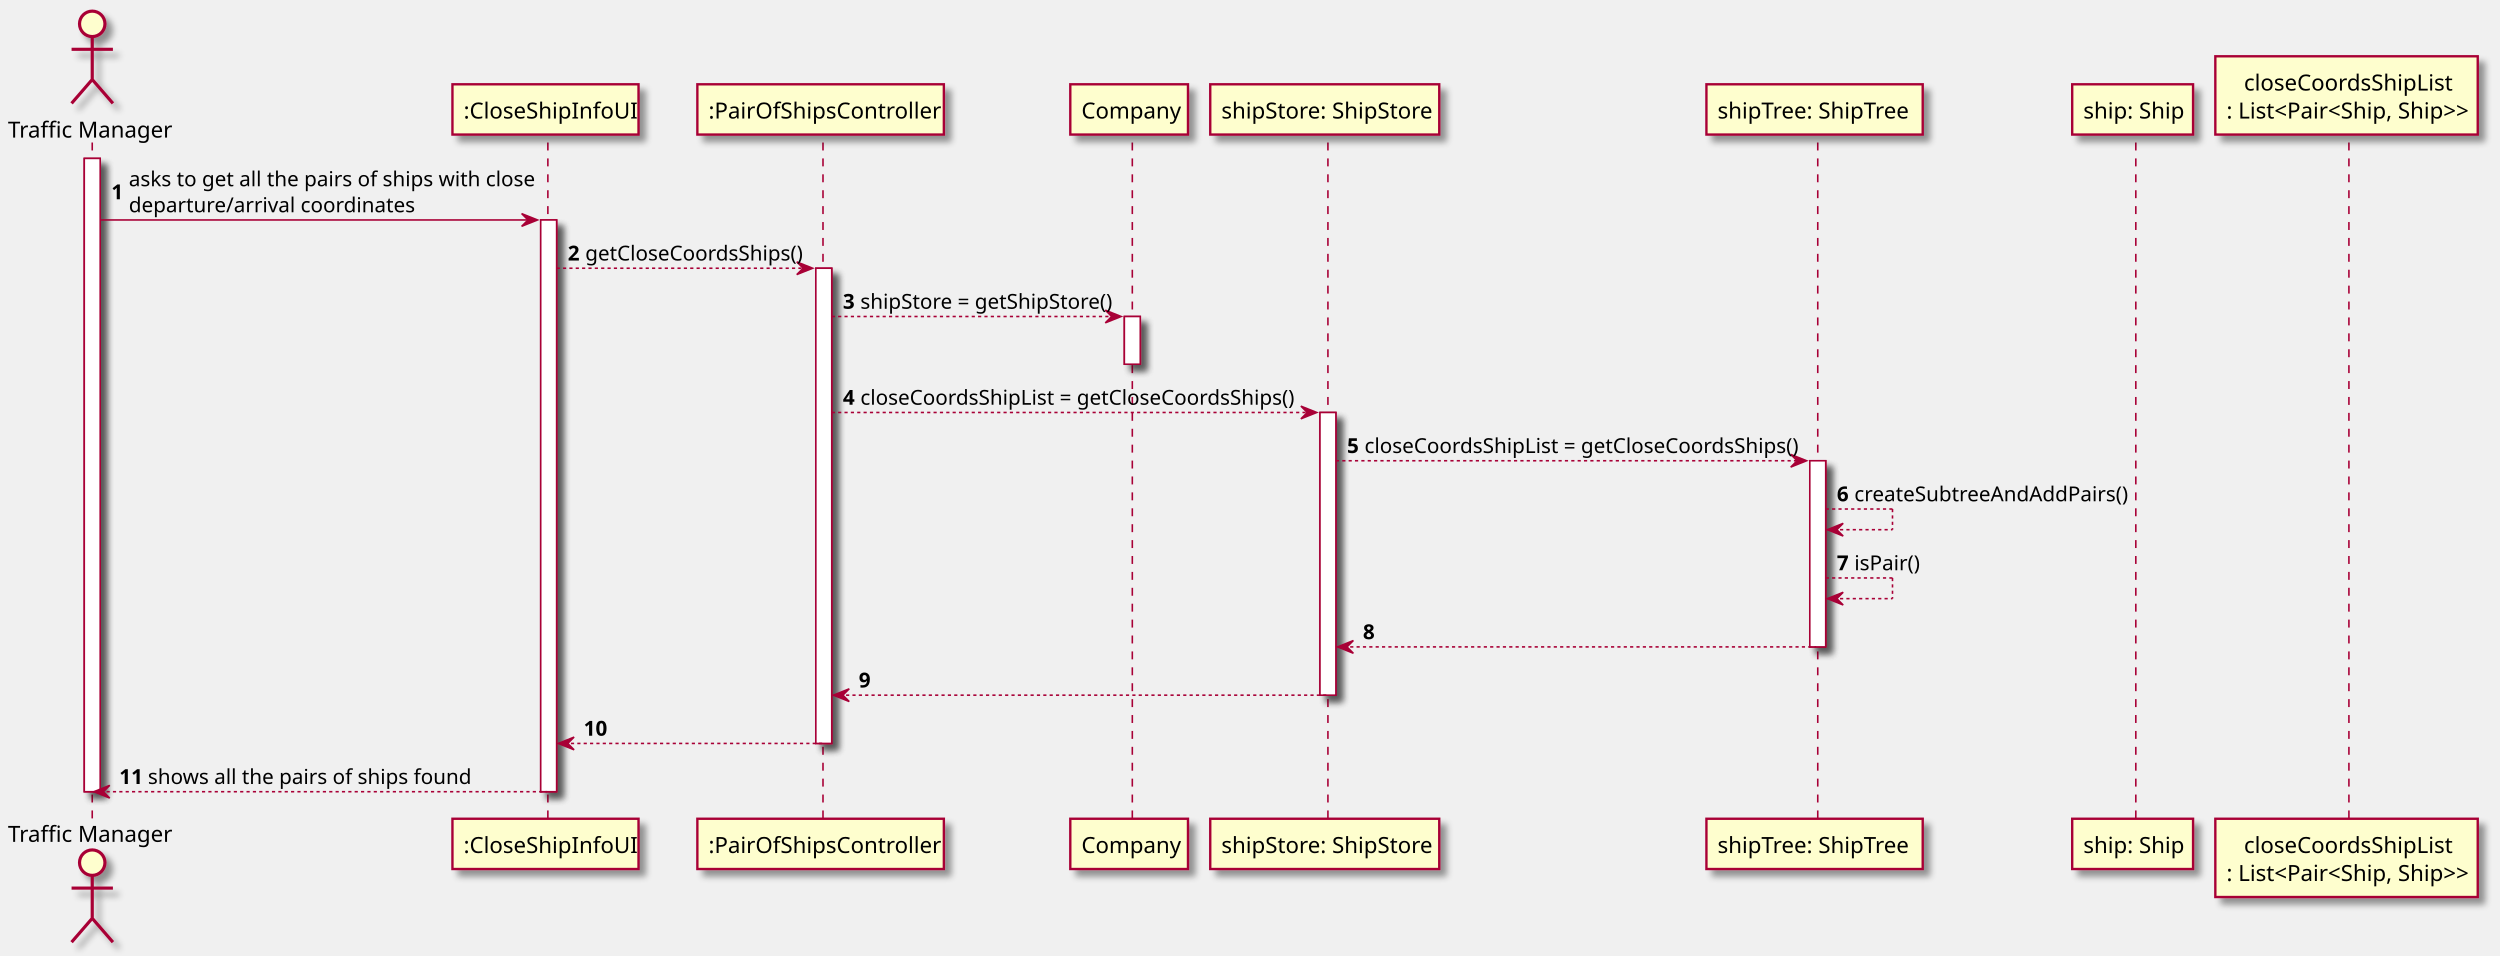
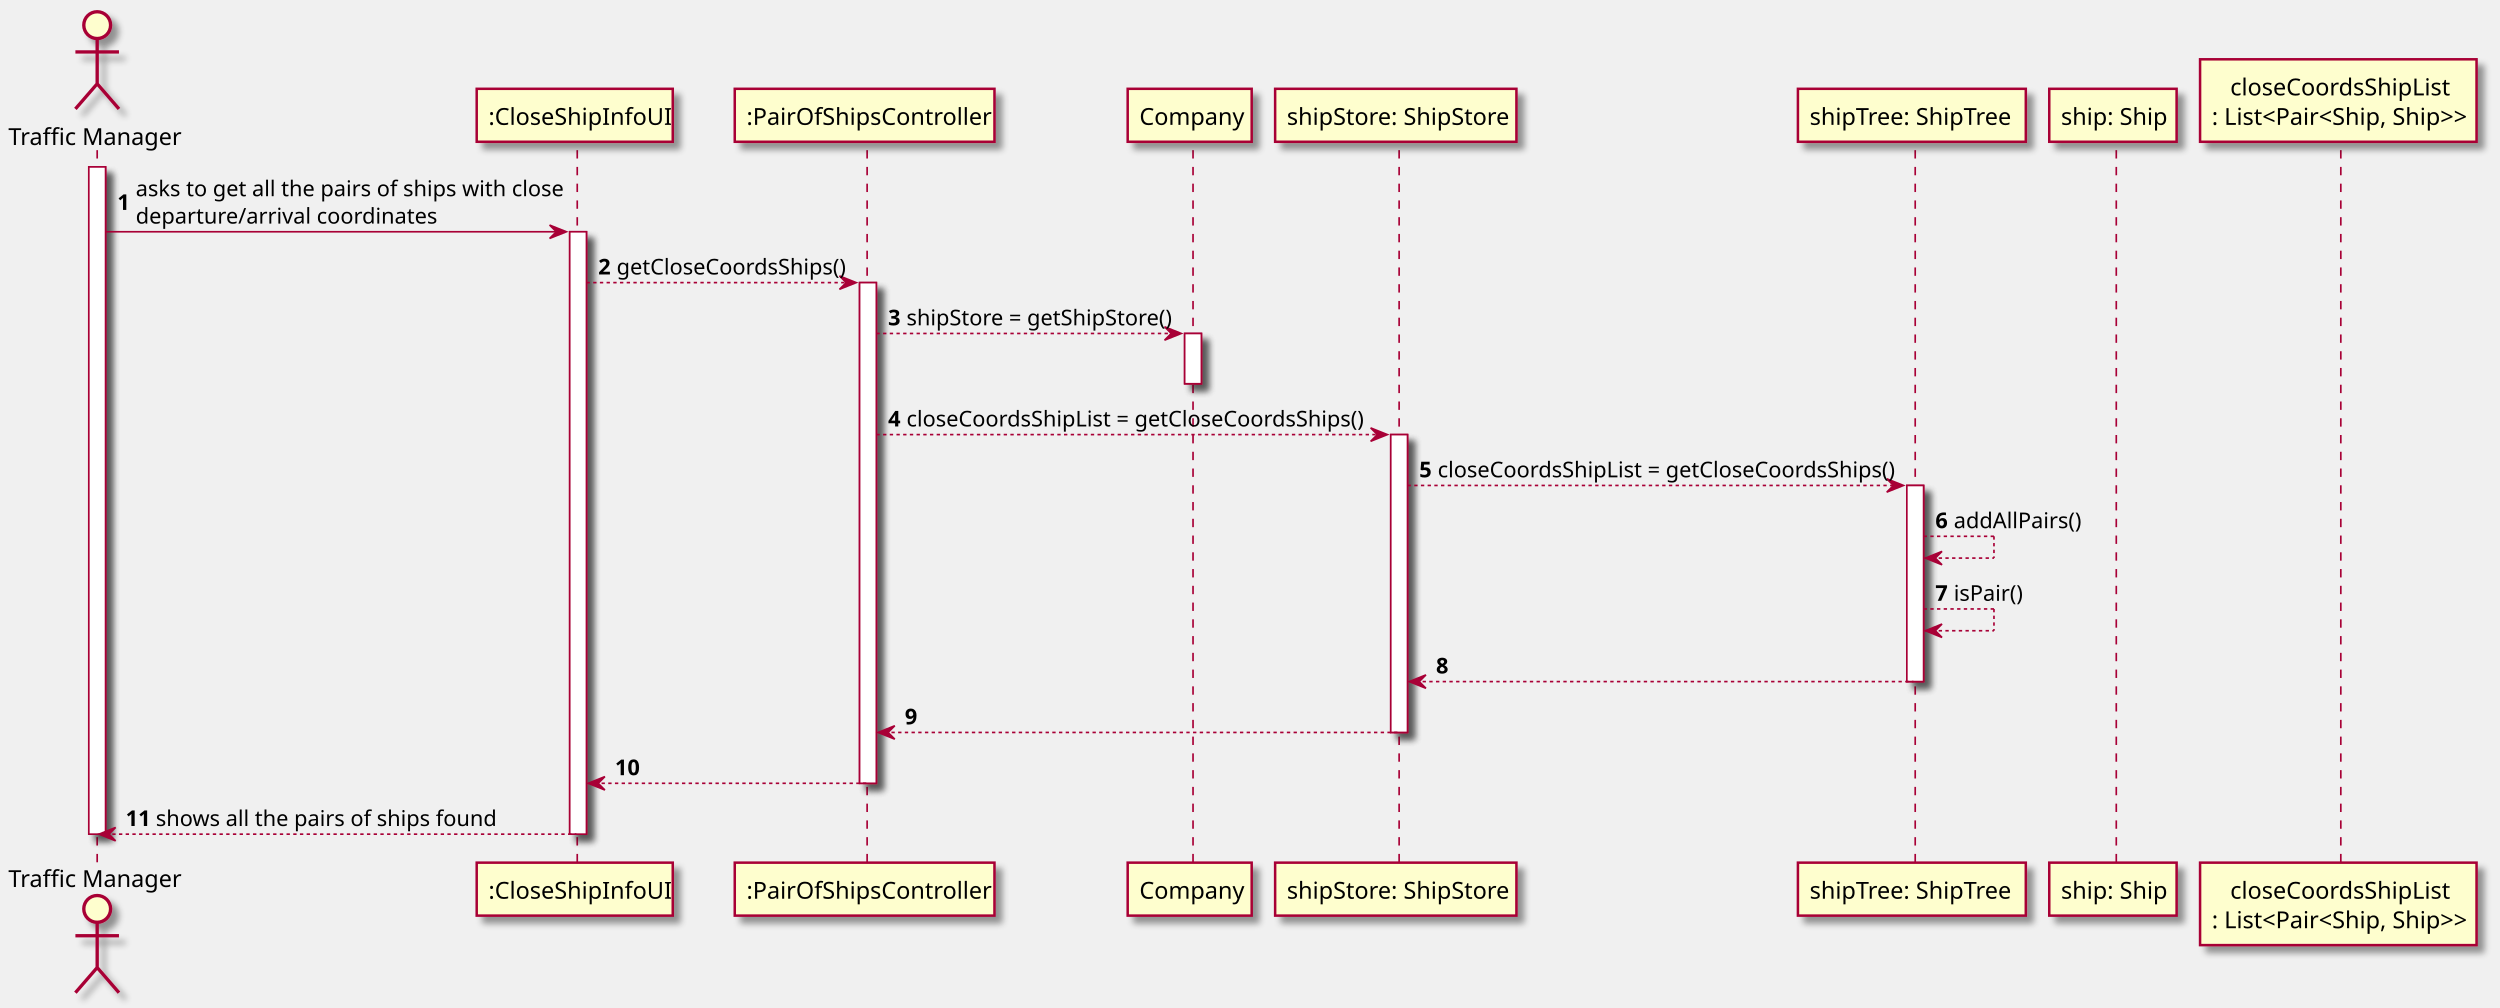
- <svg xmlns="http://www.w3.org/2000/svg" contentScriptType="application/ecmascript" contentStyleType="text/css" height="601px" preserveAspectRatio="none" style="width:1572px;height:601px;background:#FFFFFF;" version="1.1" viewBox="0 0 1572 601" width="1572px" zoomAndPan="magnify">
+ <svg xmlns="http://www.w3.org/2000/svg" contentScriptType="application/ecmascript" contentStyleType="text/css" height="601px" preserveAspectRatio="none" style="width:1492px;height:601px;background:#FFFFFF;" version="1.1" viewBox="0 0 1492 601" width="1492px" zoomAndPan="magnify">
  <defs>
-     <filter height="300%" id="f1p5r7v0mhlsbv" width="300%" x="-1" y="-1">
+     <filter height="300%" id="fopktgp6m2mrx" width="300%" x="-1" y="-1">
      <feGaussianBlur result="blurOut" stdDeviation="2.0" />
      <feColorMatrix in="blurOut" result="blurOut2" type="matrix" values="0 0 0 0 0 0 0 0 0 0 0 0 0 0 0 0 0 0 .4 0" />
      <feOffset dx="4.0" dy="4.0" in="blurOut2" result="blurOut3" />
      <feBlend in="SourceGraphic" in2="blurOut3" mode="normal" />
    </filter>
  </defs>
  <g>
-     <rect fill="#FFFFFF" filter="url(#f1p5r7v0mhlsbv)" height="398.219" style="stroke:#A80036;stroke-width:1.0;" width="10" x="53" y="99.609" />
-     <rect fill="#FFFFFF" filter="url(#f1p5r7v0mhlsbv)" height="359.516" style="stroke:#A80036;stroke-width:1.0;" width="10" x="340" y="138.312" />
-     <rect fill="#FFFFFF" filter="url(#f1p5r7v0mhlsbv)" height="298.812" style="stroke:#A80036;stroke-width:1.0;" width="10" x="513" y="168.664" />
-     <rect fill="#FFFFFF" filter="url(#f1p5r7v0mhlsbv)" height="30" style="stroke:#A80036;stroke-width:1.0;" width="10" x="707" y="199.016" />
-     <rect fill="#FFFFFF" filter="url(#f1p5r7v0mhlsbv)" height="177.758" style="stroke:#A80036;stroke-width:1.0;" width="10" x="830" y="259.367" />
-     <rect fill="#FFFFFF" filter="url(#f1p5r7v0mhlsbv)" height="117.055" style="stroke:#A80036;stroke-width:1.0;" width="10" x="1138" y="289.719" />
+     <rect fill="#FFFFFF" filter="url(#fopktgp6m2mrx)" height="398.219" style="stroke:#A80036;stroke-width:1.0;" width="10" x="53" y="99.609" />
+     <rect fill="#FFFFFF" filter="url(#fopktgp6m2mrx)" height="359.516" style="stroke:#A80036;stroke-width:1.0;" width="10" x="340" y="138.312" />
+     <rect fill="#FFFFFF" filter="url(#fopktgp6m2mrx)" height="298.812" style="stroke:#A80036;stroke-width:1.0;" width="10" x="513" y="168.664" />
+     <rect fill="#FFFFFF" filter="url(#fopktgp6m2mrx)" height="30" style="stroke:#A80036;stroke-width:1.0;" width="10" x="707" y="199.016" />
+     <rect fill="#FFFFFF" filter="url(#fopktgp6m2mrx)" height="177.758" style="stroke:#A80036;stroke-width:1.0;" width="10" x="830" y="259.367" />
+     <rect fill="#FFFFFF" filter="url(#fopktgp6m2mrx)" height="117.055" style="stroke:#A80036;stroke-width:1.0;" width="10" x="1138" y="289.719" />
    <line style="stroke:#A80036;stroke-width:1.0;stroke-dasharray:5.0,5.0;" x1="58" x2="58" y1="89.609" y2="515.828" />
    <line style="stroke:#A80036;stroke-width:1.0;stroke-dasharray:5.0,5.0;" x1="344.5" x2="344.5" y1="89.609" y2="515.828" />
    <line style="stroke:#A80036;stroke-width:1.0;stroke-dasharray:5.0,5.0;" x1="517.5" x2="517.5" y1="89.609" y2="515.828" />
    <line style="stroke:#A80036;stroke-width:1.0;stroke-dasharray:5.0,5.0;" x1="712" x2="712" y1="89.609" y2="515.828" />
    <line style="stroke:#A80036;stroke-width:1.0;stroke-dasharray:5.0,5.0;" x1="835" x2="835" y1="89.609" y2="515.828" />
    <line style="stroke:#A80036;stroke-width:1.0;stroke-dasharray:5.0,5.0;" x1="1143" x2="1143" y1="89.609" y2="515.828" />
-     <line style="stroke:#A80036;stroke-width:1.0;stroke-dasharray:5.0,5.0;" x1="1343" x2="1343" y1="89.609" y2="515.828" />
-     <line style="stroke:#A80036;stroke-width:1.0;stroke-dasharray:5.0,5.0;" x1="1477" x2="1477" y1="89.609" y2="515.828" />
+     <line style="stroke:#A80036;stroke-width:1.0;stroke-dasharray:5.0,5.0;" x1="1263" x2="1263" y1="89.609" y2="515.828" />
+     <line style="stroke:#A80036;stroke-width:1.0;stroke-dasharray:5.0,5.0;" x1="1397" x2="1397" y1="89.609" y2="515.828" />
    <text fill="#000000" font-family="sans-serif" font-size="14" lengthAdjust="spacing" textLength="100" x="5" y="86.533">Traffic Manager</text>
-     <ellipse cx="58" cy="15" fill="#FEFECE" filter="url(#f1p5r7v0mhlsbv)" rx="8" ry="8" style="stroke:#A80036;stroke-width:2.0;" />
-     <path d="M58,23 L58,50 M45,31 L71,31 M58,50 L45,65 M58,50 L71,65 " fill="none" filter="url(#f1p5r7v0mhlsbv)" style="stroke:#A80036;stroke-width:2.0;" />
+     <ellipse cx="58" cy="15" fill="#FEFECE" filter="url(#fopktgp6m2mrx)" rx="8" ry="8" style="stroke:#A80036;stroke-width:2.0;" />
+     <path d="M58,23 L58,50 M45,31 L71,31 M58,50 L45,65 M58,50 L71,65 " fill="none" filter="url(#fopktgp6m2mrx)" style="stroke:#A80036;stroke-width:2.0;" />
    <text fill="#000000" font-family="sans-serif" font-size="14" lengthAdjust="spacing" textLength="100" x="5" y="529.361">Traffic Manager</text>
-     <ellipse cx="58" cy="542.438" fill="#FEFECE" filter="url(#f1p5r7v0mhlsbv)" rx="8" ry="8" style="stroke:#A80036;stroke-width:2.0;" />
-     <path d="M58,550.438 L58,577.438 M45,558.438 L71,558.438 M58,577.438 L45,592.438 M58,577.438 L71,592.438 " fill="none" filter="url(#f1p5r7v0mhlsbv)" style="stroke:#A80036;stroke-width:2.0;" />
-     <rect fill="#FEFECE" filter="url(#f1p5r7v0mhlsbv)" height="31.609" style="stroke:#A80036;stroke-width:1.5;" width="117" x="284.5" y="53" />
+     <ellipse cx="58" cy="542.438" fill="#FEFECE" filter="url(#fopktgp6m2mrx)" rx="8" ry="8" style="stroke:#A80036;stroke-width:2.0;" />
+     <path d="M58,550.438 L58,577.438 M45,558.438 L71,558.438 M58,577.438 L45,592.438 M58,577.438 L71,592.438 " fill="none" filter="url(#fopktgp6m2mrx)" style="stroke:#A80036;stroke-width:2.0;" />
+     <rect fill="#FEFECE" filter="url(#fopktgp6m2mrx)" height="31.609" style="stroke:#A80036;stroke-width:1.5;" width="117" x="284.5" y="53" />
    <text fill="#000000" font-family="sans-serif" font-size="14" lengthAdjust="spacing" textLength="103" x="291.5" y="74.533">:CloseShipInfoUI</text>
-     <rect fill="#FEFECE" filter="url(#f1p5r7v0mhlsbv)" height="31.609" style="stroke:#A80036;stroke-width:1.5;" width="117" x="284.5" y="514.828" />
+     <rect fill="#FEFECE" filter="url(#fopktgp6m2mrx)" height="31.609" style="stroke:#A80036;stroke-width:1.5;" width="117" x="284.5" y="514.828" />
    <text fill="#000000" font-family="sans-serif" font-size="14" lengthAdjust="spacing" textLength="103" x="291.5" y="536.361">:CloseShipInfoUI</text>
-     <rect fill="#FEFECE" filter="url(#f1p5r7v0mhlsbv)" height="31.609" style="stroke:#A80036;stroke-width:1.5;" width="155" x="438.5" y="53" />
+     <rect fill="#FEFECE" filter="url(#fopktgp6m2mrx)" height="31.609" style="stroke:#A80036;stroke-width:1.5;" width="155" x="438.5" y="53" />
    <text fill="#000000" font-family="sans-serif" font-size="14" lengthAdjust="spacing" textLength="141" x="445.5" y="74.533">:PairOfShipsController</text>
-     <rect fill="#FEFECE" filter="url(#f1p5r7v0mhlsbv)" height="31.609" style="stroke:#A80036;stroke-width:1.5;" width="155" x="438.5" y="514.828" />
+     <rect fill="#FEFECE" filter="url(#fopktgp6m2mrx)" height="31.609" style="stroke:#A80036;stroke-width:1.5;" width="155" x="438.5" y="514.828" />
    <text fill="#000000" font-family="sans-serif" font-size="14" lengthAdjust="spacing" textLength="141" x="445.5" y="536.361">:PairOfShipsController</text>
-     <rect fill="#FEFECE" filter="url(#f1p5r7v0mhlsbv)" height="31.609" style="stroke:#A80036;stroke-width:1.5;" width="74" x="673" y="53" />
+     <rect fill="#FEFECE" filter="url(#fopktgp6m2mrx)" height="31.609" style="stroke:#A80036;stroke-width:1.5;" width="74" x="673" y="53" />
    <text fill="#000000" font-family="sans-serif" font-size="14" lengthAdjust="spacing" textLength="60" x="680" y="74.533">Company</text>
-     <rect fill="#FEFECE" filter="url(#f1p5r7v0mhlsbv)" height="31.609" style="stroke:#A80036;stroke-width:1.5;" width="74" x="673" y="514.828" />
+     <rect fill="#FEFECE" filter="url(#fopktgp6m2mrx)" height="31.609" style="stroke:#A80036;stroke-width:1.5;" width="74" x="673" y="514.828" />
    <text fill="#000000" font-family="sans-serif" font-size="14" lengthAdjust="spacing" textLength="60" x="680" y="536.361">Company</text>
-     <rect fill="#FEFECE" filter="url(#f1p5r7v0mhlsbv)" height="31.609" style="stroke:#A80036;stroke-width:1.5;" width="144" x="761" y="53" />
+     <rect fill="#FEFECE" filter="url(#fopktgp6m2mrx)" height="31.609" style="stroke:#A80036;stroke-width:1.5;" width="144" x="761" y="53" />
    <text fill="#000000" font-family="sans-serif" font-size="14" lengthAdjust="spacing" textLength="130" x="768" y="74.533">shipStore: ShipStore</text>
-     <rect fill="#FEFECE" filter="url(#f1p5r7v0mhlsbv)" height="31.609" style="stroke:#A80036;stroke-width:1.5;" width="144" x="761" y="514.828" />
+     <rect fill="#FEFECE" filter="url(#fopktgp6m2mrx)" height="31.609" style="stroke:#A80036;stroke-width:1.5;" width="144" x="761" y="514.828" />
    <text fill="#000000" font-family="sans-serif" font-size="14" lengthAdjust="spacing" textLength="130" x="768" y="536.361">shipStore: ShipStore</text>
-     <rect fill="#FEFECE" filter="url(#f1p5r7v0mhlsbv)" height="31.609" style="stroke:#A80036;stroke-width:1.5;" width="136" x="1073" y="53" />
+     <rect fill="#FEFECE" filter="url(#fopktgp6m2mrx)" height="31.609" style="stroke:#A80036;stroke-width:1.5;" width="136" x="1073" y="53" />
    <text fill="#000000" font-family="sans-serif" font-size="14" lengthAdjust="spacing" textLength="122" x="1080" y="74.533">shipTree: ShipTree</text>
-     <rect fill="#FEFECE" filter="url(#f1p5r7v0mhlsbv)" height="31.609" style="stroke:#A80036;stroke-width:1.5;" width="136" x="1073" y="514.828" />
+     <rect fill="#FEFECE" filter="url(#fopktgp6m2mrx)" height="31.609" style="stroke:#A80036;stroke-width:1.5;" width="136" x="1073" y="514.828" />
    <text fill="#000000" font-family="sans-serif" font-size="14" lengthAdjust="spacing" textLength="122" x="1080" y="536.361">shipTree: ShipTree</text>
-     <rect fill="#FEFECE" filter="url(#f1p5r7v0mhlsbv)" height="31.609" style="stroke:#A80036;stroke-width:1.5;" width="76" x="1303" y="53" />
-     <text fill="#000000" font-family="sans-serif" font-size="14" lengthAdjust="spacing" textLength="62" x="1310" y="74.533">ship: Ship</text>
-     <rect fill="#FEFECE" filter="url(#f1p5r7v0mhlsbv)" height="31.609" style="stroke:#A80036;stroke-width:1.5;" width="76" x="1303" y="514.828" />
-     <text fill="#000000" font-family="sans-serif" font-size="14" lengthAdjust="spacing" textLength="62" x="1310" y="536.361">ship: Ship</text>
-     <rect fill="#FEFECE" filter="url(#f1p5r7v0mhlsbv)" height="49.219" style="stroke:#A80036;stroke-width:1.5;" width="165" x="1393" y="35.391" />
-     <text fill="#000000" font-family="sans-serif" font-size="14" lengthAdjust="spacing" textLength="129" x="1411" y="56.924">closeCoordsShipList</text>
-     <text fill="#000000" font-family="sans-serif" font-size="14" lengthAdjust="spacing" textLength="151" x="1400" y="74.533">: List&lt;Pair&lt;Ship, Ship&gt;&gt;</text>
-     <rect fill="#FEFECE" filter="url(#f1p5r7v0mhlsbv)" height="49.219" style="stroke:#A80036;stroke-width:1.5;" width="165" x="1393" y="514.828" />
-     <text fill="#000000" font-family="sans-serif" font-size="14" lengthAdjust="spacing" textLength="129" x="1411" y="536.361">closeCoordsShipList</text>
-     <text fill="#000000" font-family="sans-serif" font-size="14" lengthAdjust="spacing" textLength="151" x="1400" y="553.971">: List&lt;Pair&lt;Ship, Ship&gt;&gt;</text>
-     <rect fill="#FFFFFF" filter="url(#f1p5r7v0mhlsbv)" height="398.219" style="stroke:#A80036;stroke-width:1.0;" width="10" x="53" y="99.609" />
-     <rect fill="#FFFFFF" filter="url(#f1p5r7v0mhlsbv)" height="359.516" style="stroke:#A80036;stroke-width:1.0;" width="10" x="340" y="138.312" />
-     <rect fill="#FFFFFF" filter="url(#f1p5r7v0mhlsbv)" height="298.812" style="stroke:#A80036;stroke-width:1.0;" width="10" x="513" y="168.664" />
-     <rect fill="#FFFFFF" filter="url(#f1p5r7v0mhlsbv)" height="30" style="stroke:#A80036;stroke-width:1.0;" width="10" x="707" y="199.016" />
-     <rect fill="#FFFFFF" filter="url(#f1p5r7v0mhlsbv)" height="177.758" style="stroke:#A80036;stroke-width:1.0;" width="10" x="830" y="259.367" />
-     <rect fill="#FFFFFF" filter="url(#f1p5r7v0mhlsbv)" height="117.055" style="stroke:#A80036;stroke-width:1.0;" width="10" x="1138" y="289.719" />
+     <rect fill="#FEFECE" filter="url(#fopktgp6m2mrx)" height="31.609" style="stroke:#A80036;stroke-width:1.5;" width="76" x="1223" y="53" />
+     <text fill="#000000" font-family="sans-serif" font-size="14" lengthAdjust="spacing" textLength="62" x="1230" y="74.533">ship: Ship</text>
+     <rect fill="#FEFECE" filter="url(#fopktgp6m2mrx)" height="31.609" style="stroke:#A80036;stroke-width:1.5;" width="76" x="1223" y="514.828" />
+     <text fill="#000000" font-family="sans-serif" font-size="14" lengthAdjust="spacing" textLength="62" x="1230" y="536.361">ship: Ship</text>
+     <rect fill="#FEFECE" filter="url(#fopktgp6m2mrx)" height="49.219" style="stroke:#A80036;stroke-width:1.5;" width="165" x="1313" y="35.391" />
+     <text fill="#000000" font-family="sans-serif" font-size="14" lengthAdjust="spacing" textLength="129" x="1331" y="56.924">closeCoordsShipList</text>
+     <text fill="#000000" font-family="sans-serif" font-size="14" lengthAdjust="spacing" textLength="151" x="1320" y="74.533">: List&lt;Pair&lt;Ship, Ship&gt;&gt;</text>
+     <rect fill="#FEFECE" filter="url(#fopktgp6m2mrx)" height="49.219" style="stroke:#A80036;stroke-width:1.5;" width="165" x="1313" y="514.828" />
+     <text fill="#000000" font-family="sans-serif" font-size="14" lengthAdjust="spacing" textLength="129" x="1331" y="536.361">closeCoordsShipList</text>
+     <text fill="#000000" font-family="sans-serif" font-size="14" lengthAdjust="spacing" textLength="151" x="1320" y="553.971">: List&lt;Pair&lt;Ship, Ship&gt;&gt;</text>
+     <rect fill="#FFFFFF" filter="url(#fopktgp6m2mrx)" height="398.219" style="stroke:#A80036;stroke-width:1.0;" width="10" x="53" y="99.609" />
+     <rect fill="#FFFFFF" filter="url(#fopktgp6m2mrx)" height="359.516" style="stroke:#A80036;stroke-width:1.0;" width="10" x="340" y="138.312" />
+     <rect fill="#FFFFFF" filter="url(#fopktgp6m2mrx)" height="298.812" style="stroke:#A80036;stroke-width:1.0;" width="10" x="513" y="168.664" />
+     <rect fill="#FFFFFF" filter="url(#fopktgp6m2mrx)" height="30" style="stroke:#A80036;stroke-width:1.0;" width="10" x="707" y="199.016" />
+     <rect fill="#FFFFFF" filter="url(#fopktgp6m2mrx)" height="177.758" style="stroke:#A80036;stroke-width:1.0;" width="10" x="830" y="259.367" />
+     <rect fill="#FFFFFF" filter="url(#fopktgp6m2mrx)" height="117.055" style="stroke:#A80036;stroke-width:1.0;" width="10" x="1138" y="289.719" />
    <polygon fill="#A80036" points="328,134.312,338,138.312,328,142.312,332,138.312" style="stroke:#A80036;stroke-width:1.0;" />
    <line style="stroke:#A80036;stroke-width:1.0;" x1="63" x2="334" y1="138.312" y2="138.312" />
    <text fill="#000000" font-family="sans-serif" font-size="13" font-weight="bold" lengthAdjust="spacing" textLength="7" x="70" y="125.28">1</text>
    <text fill="#000000" font-family="sans-serif" font-size="13" lengthAdjust="spacing" textLength="247" x="81" y="117.105">asks to get all the pairs of ships with close</text>
    <text fill="#000000" font-family="sans-serif" font-size="13" lengthAdjust="spacing" textLength="162" x="81" y="133.456">departure/arrival coordinates</text>
    <polygon fill="#A80036" points="501,164.664,511,168.664,501,172.664,505,168.664" style="stroke:#A80036;stroke-width:1.0;" />
    <line style="stroke:#A80036;stroke-width:1.0;stroke-dasharray:2.0,2.0;" x1="350" x2="507" y1="168.664" y2="168.664" />
    <text fill="#000000" font-family="sans-serif" font-size="13" font-weight="bold" lengthAdjust="spacing" textLength="7" x="357" y="163.808">2</text>
    <text fill="#000000" font-family="sans-serif" font-size="13" lengthAdjust="spacing" textLength="133" x="368" y="163.808">getCloseCoordsShips()</text>
    <polygon fill="#A80036" points="695,195.016,705,199.016,695,203.016,699,199.016" style="stroke:#A80036;stroke-width:1.0;" />
    <line style="stroke:#A80036;stroke-width:1.0;stroke-dasharray:2.0,2.0;" x1="523" x2="701" y1="199.016" y2="199.016" />
    <text fill="#000000" font-family="sans-serif" font-size="13" font-weight="bold" lengthAdjust="spacing" textLength="7" x="530" y="194.159">3</text>
    <text fill="#000000" font-family="sans-serif" font-size="13" lengthAdjust="spacing" textLength="154" x="541" y="194.159">shipStore = getShipStore()</text>
    <polygon fill="#A80036" points="818,255.367,828,259.367,818,263.367,822,259.367" style="stroke:#A80036;stroke-width:1.0;" />
    <line style="stroke:#A80036;stroke-width:1.0;stroke-dasharray:2.0,2.0;" x1="523" x2="824" y1="259.367" y2="259.367" />
    <text fill="#000000" font-family="sans-serif" font-size="13" font-weight="bold" lengthAdjust="spacing" textLength="7" x="530" y="254.511">4</text>
    <text fill="#000000" font-family="sans-serif" font-size="13" lengthAdjust="spacing" textLength="268" x="541" y="254.511">closeCoordsShipList = getCloseCoordsShips()</text>
    <polygon fill="#A80036" points="1126,285.719,1136,289.719,1126,293.719,1130,289.719" style="stroke:#A80036;stroke-width:1.0;" />
    <line style="stroke:#A80036;stroke-width:1.0;stroke-dasharray:2.0,2.0;" x1="840" x2="1132" y1="289.719" y2="289.719" />
    <text fill="#000000" font-family="sans-serif" font-size="13" font-weight="bold" lengthAdjust="spacing" textLength="7" x="847" y="284.862">5</text>
    <text fill="#000000" font-family="sans-serif" font-size="13" lengthAdjust="spacing" textLength="268" x="858" y="284.862">closeCoordsShipList = getCloseCoordsShips()</text>
    <line style="stroke:#A80036;stroke-width:1.0;stroke-dasharray:2.0,2.0;" x1="1148" x2="1190" y1="320.07" y2="320.07" />
    <line style="stroke:#A80036;stroke-width:1.0;stroke-dasharray:2.0,2.0;" x1="1190" x2="1190" y1="320.07" y2="333.07" />
    <line style="stroke:#A80036;stroke-width:1.0;stroke-dasharray:2.0,2.0;" x1="1149" x2="1190" y1="333.07" y2="333.07" />
    <polygon fill="#A80036" points="1159,329.07,1149,333.07,1159,337.07,1155,333.07" style="stroke:#A80036;stroke-width:1.0;" />
    <text fill="#000000" font-family="sans-serif" font-size="13" font-weight="bold" lengthAdjust="spacing" textLength="7" x="1155" y="315.214">6</text>
-     <text fill="#000000" font-family="sans-serif" font-size="13" lengthAdjust="spacing" textLength="165" x="1166" y="315.214">createSubtreeAndAddPairs()</text>
+     <text fill="#000000" font-family="sans-serif" font-size="13" lengthAdjust="spacing" textLength="74" x="1166" y="315.214">addAllPairs()</text>
    <line style="stroke:#A80036;stroke-width:1.0;stroke-dasharray:2.0,2.0;" x1="1148" x2="1190" y1="363.422" y2="363.422" />
    <line style="stroke:#A80036;stroke-width:1.0;stroke-dasharray:2.0,2.0;" x1="1190" x2="1190" y1="363.422" y2="376.422" />
    <line style="stroke:#A80036;stroke-width:1.0;stroke-dasharray:2.0,2.0;" x1="1149" x2="1190" y1="376.422" y2="376.422" />
    <polygon fill="#A80036" points="1159,372.422,1149,376.422,1159,380.422,1155,376.422" style="stroke:#A80036;stroke-width:1.0;" />
    <text fill="#000000" font-family="sans-serif" font-size="13" font-weight="bold" lengthAdjust="spacing" textLength="7" x="1155" y="358.565">7</text>
    <text fill="#000000" font-family="sans-serif" font-size="13" lengthAdjust="spacing" textLength="41" x="1166" y="358.565">isPair()</text>
    <polygon fill="#A80036" points="851,402.773,841,406.773,851,410.773,847,406.773" style="stroke:#A80036;stroke-width:1.0;" />
    <line style="stroke:#A80036;stroke-width:1.0;stroke-dasharray:2.0,2.0;" x1="845" x2="1142" y1="406.773" y2="406.773" />
    <text fill="#000000" font-family="sans-serif" font-size="13" font-weight="bold" lengthAdjust="spacing" textLength="7" x="857" y="401.917">8</text>
    <text fill="#000000" font-family="sans-serif" font-size="13" lengthAdjust="spacing" textLength="0" x="872" y="401.917" />
    <polygon fill="#A80036" points="534,433.125,524,437.125,534,441.125,530,437.125" style="stroke:#A80036;stroke-width:1.0;" />
    <line style="stroke:#A80036;stroke-width:1.0;stroke-dasharray:2.0,2.0;" x1="528" x2="834" y1="437.125" y2="437.125" />
    <text fill="#000000" font-family="sans-serif" font-size="13" font-weight="bold" lengthAdjust="spacing" textLength="7" x="540" y="432.269">9</text>
    <text fill="#000000" font-family="sans-serif" font-size="13" lengthAdjust="spacing" textLength="0" x="555" y="432.269" />
    <polygon fill="#A80036" points="361,463.477,351,467.477,361,471.477,357,467.477" style="stroke:#A80036;stroke-width:1.0;" />
    <line style="stroke:#A80036;stroke-width:1.0;stroke-dasharray:2.0,2.0;" x1="355" x2="517" y1="467.477" y2="467.477" />
    <text fill="#000000" font-family="sans-serif" font-size="13" font-weight="bold" lengthAdjust="spacing" textLength="14" x="367" y="462.62">10</text>
    <text fill="#000000" font-family="sans-serif" font-size="13" lengthAdjust="spacing" textLength="0" x="389" y="462.62" />
    <polygon fill="#A80036" points="69,493.828,59,497.828,69,501.828,65,497.828" style="stroke:#A80036;stroke-width:1.0;" />
    <line style="stroke:#A80036;stroke-width:1.0;stroke-dasharray:2.0,2.0;" x1="63" x2="344" y1="497.828" y2="497.828" />
    <text fill="#000000" font-family="sans-serif" font-size="13" font-weight="bold" lengthAdjust="spacing" textLength="14" x="75" y="492.972">11</text>
    <text fill="#000000" font-family="sans-serif" font-size="13" lengthAdjust="spacing" textLength="192" x="93" y="492.972">shows all the pairs of ships found</text>
  </g>
</svg>
